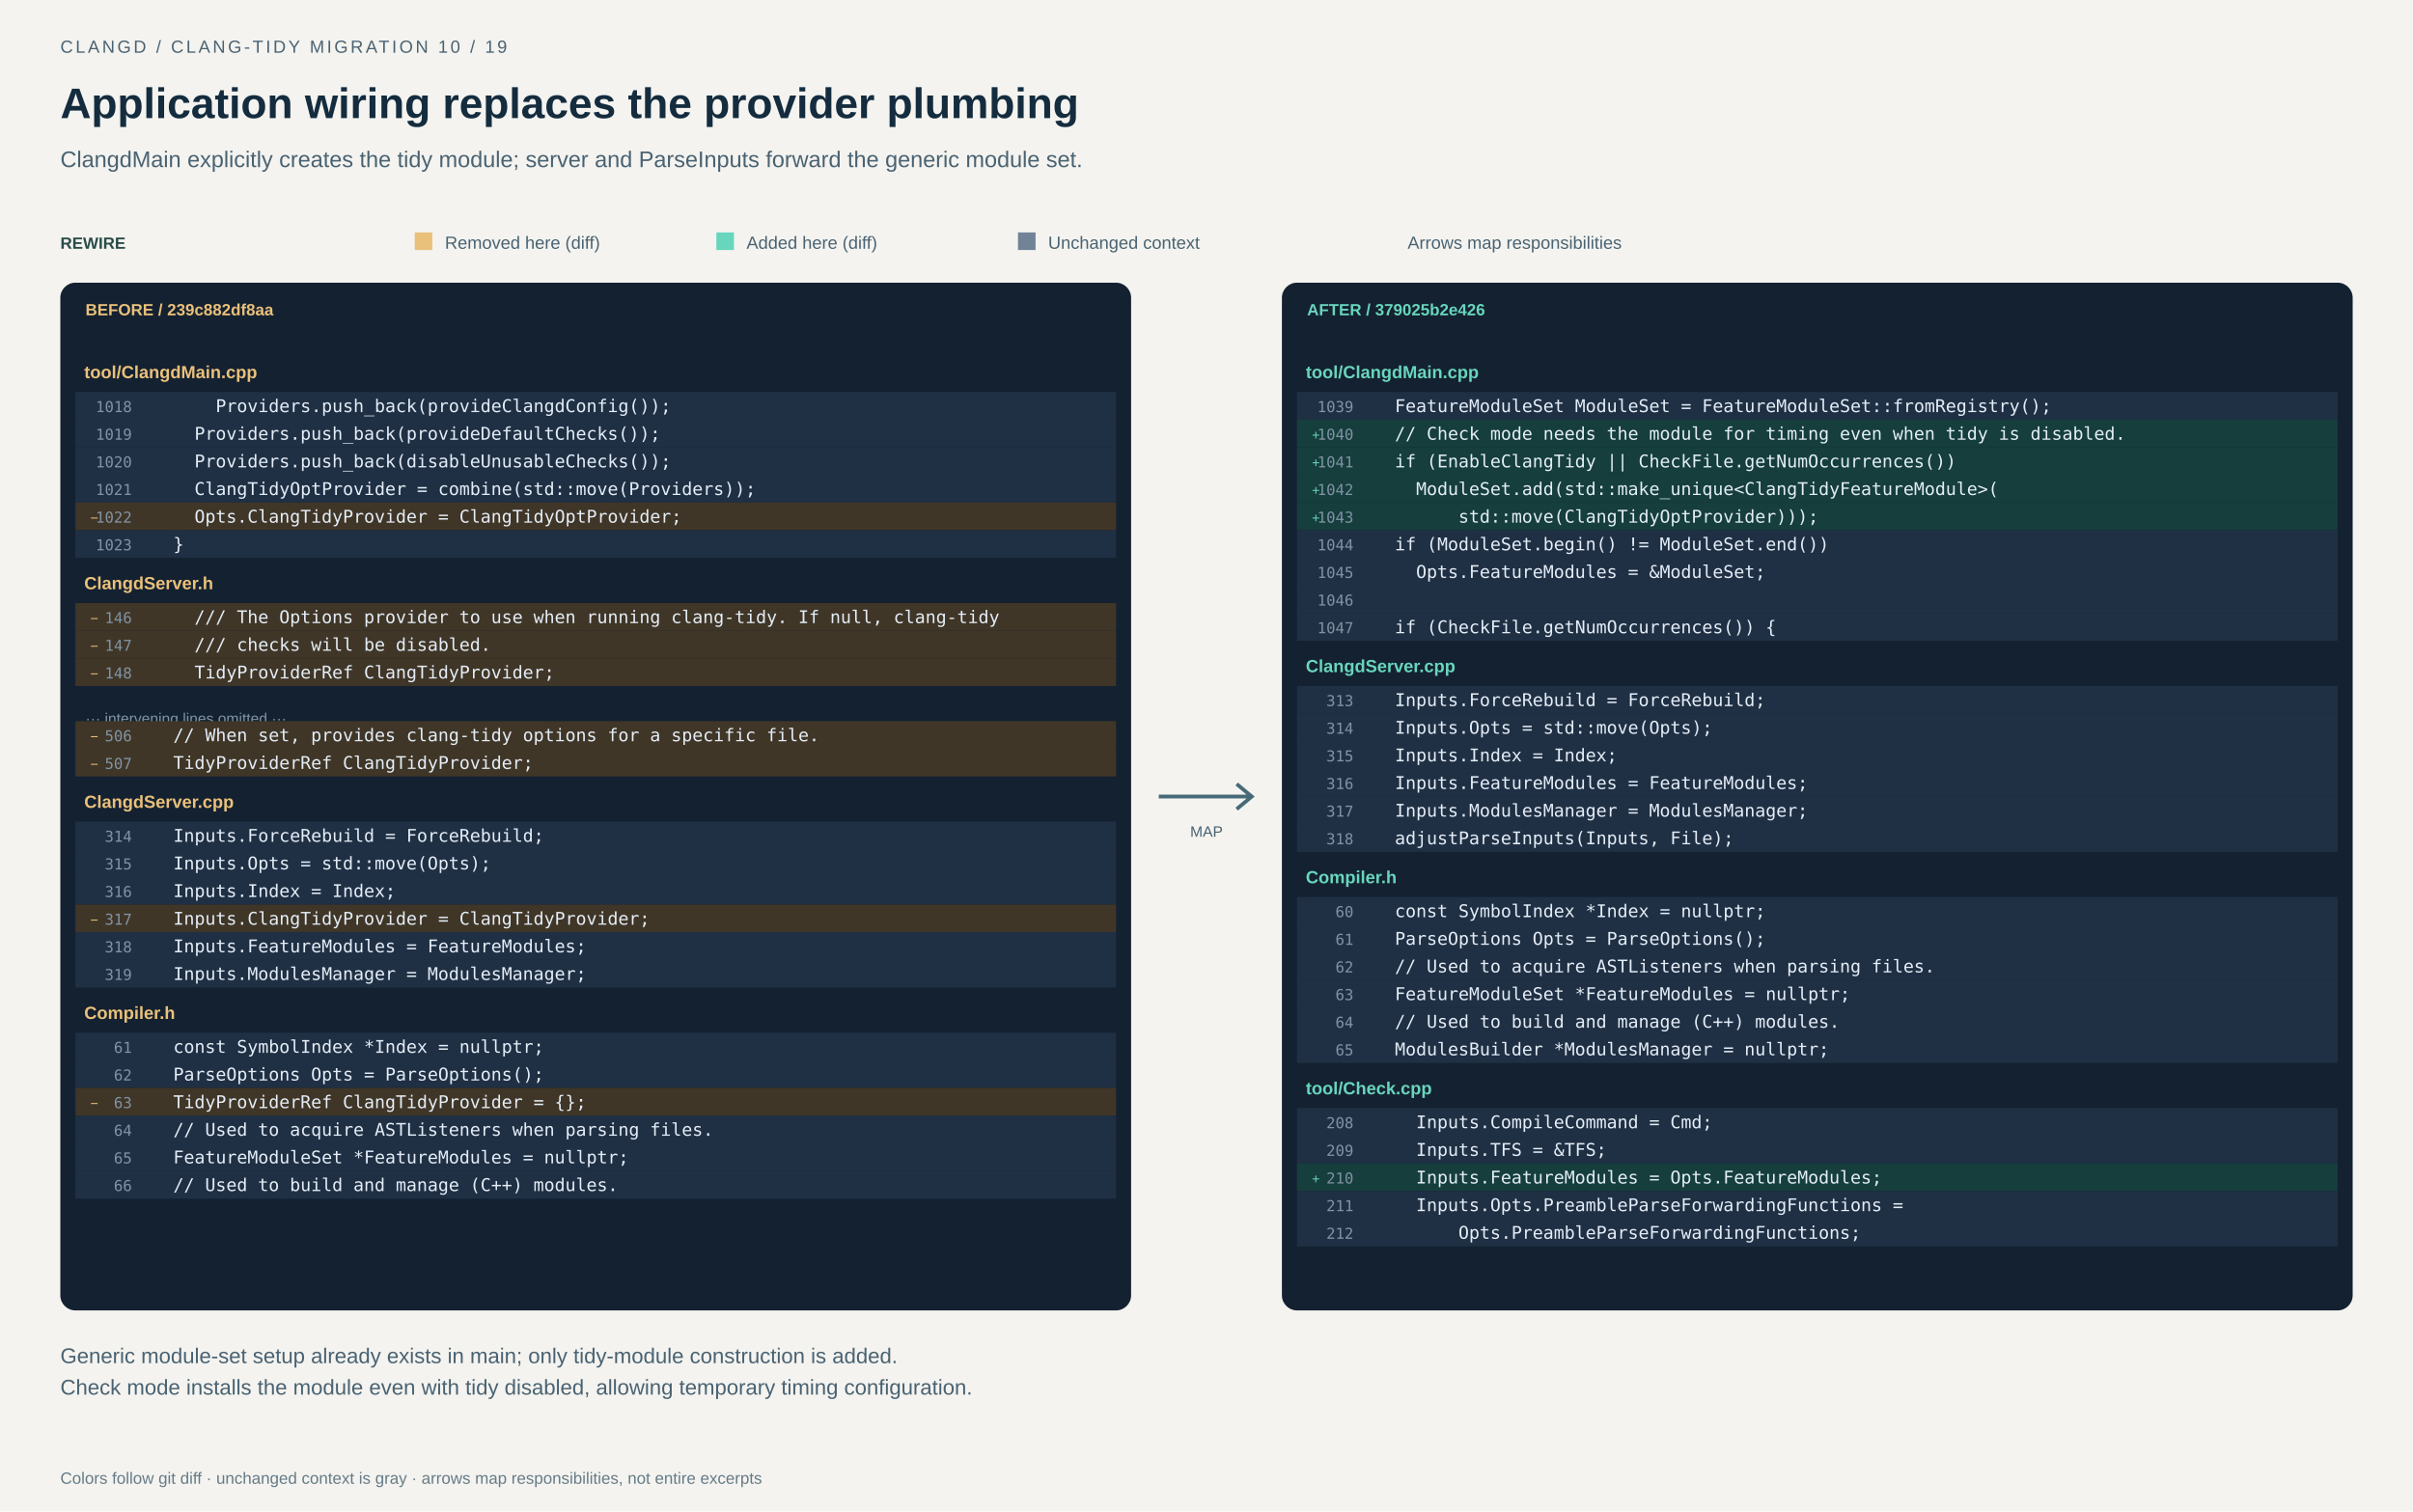
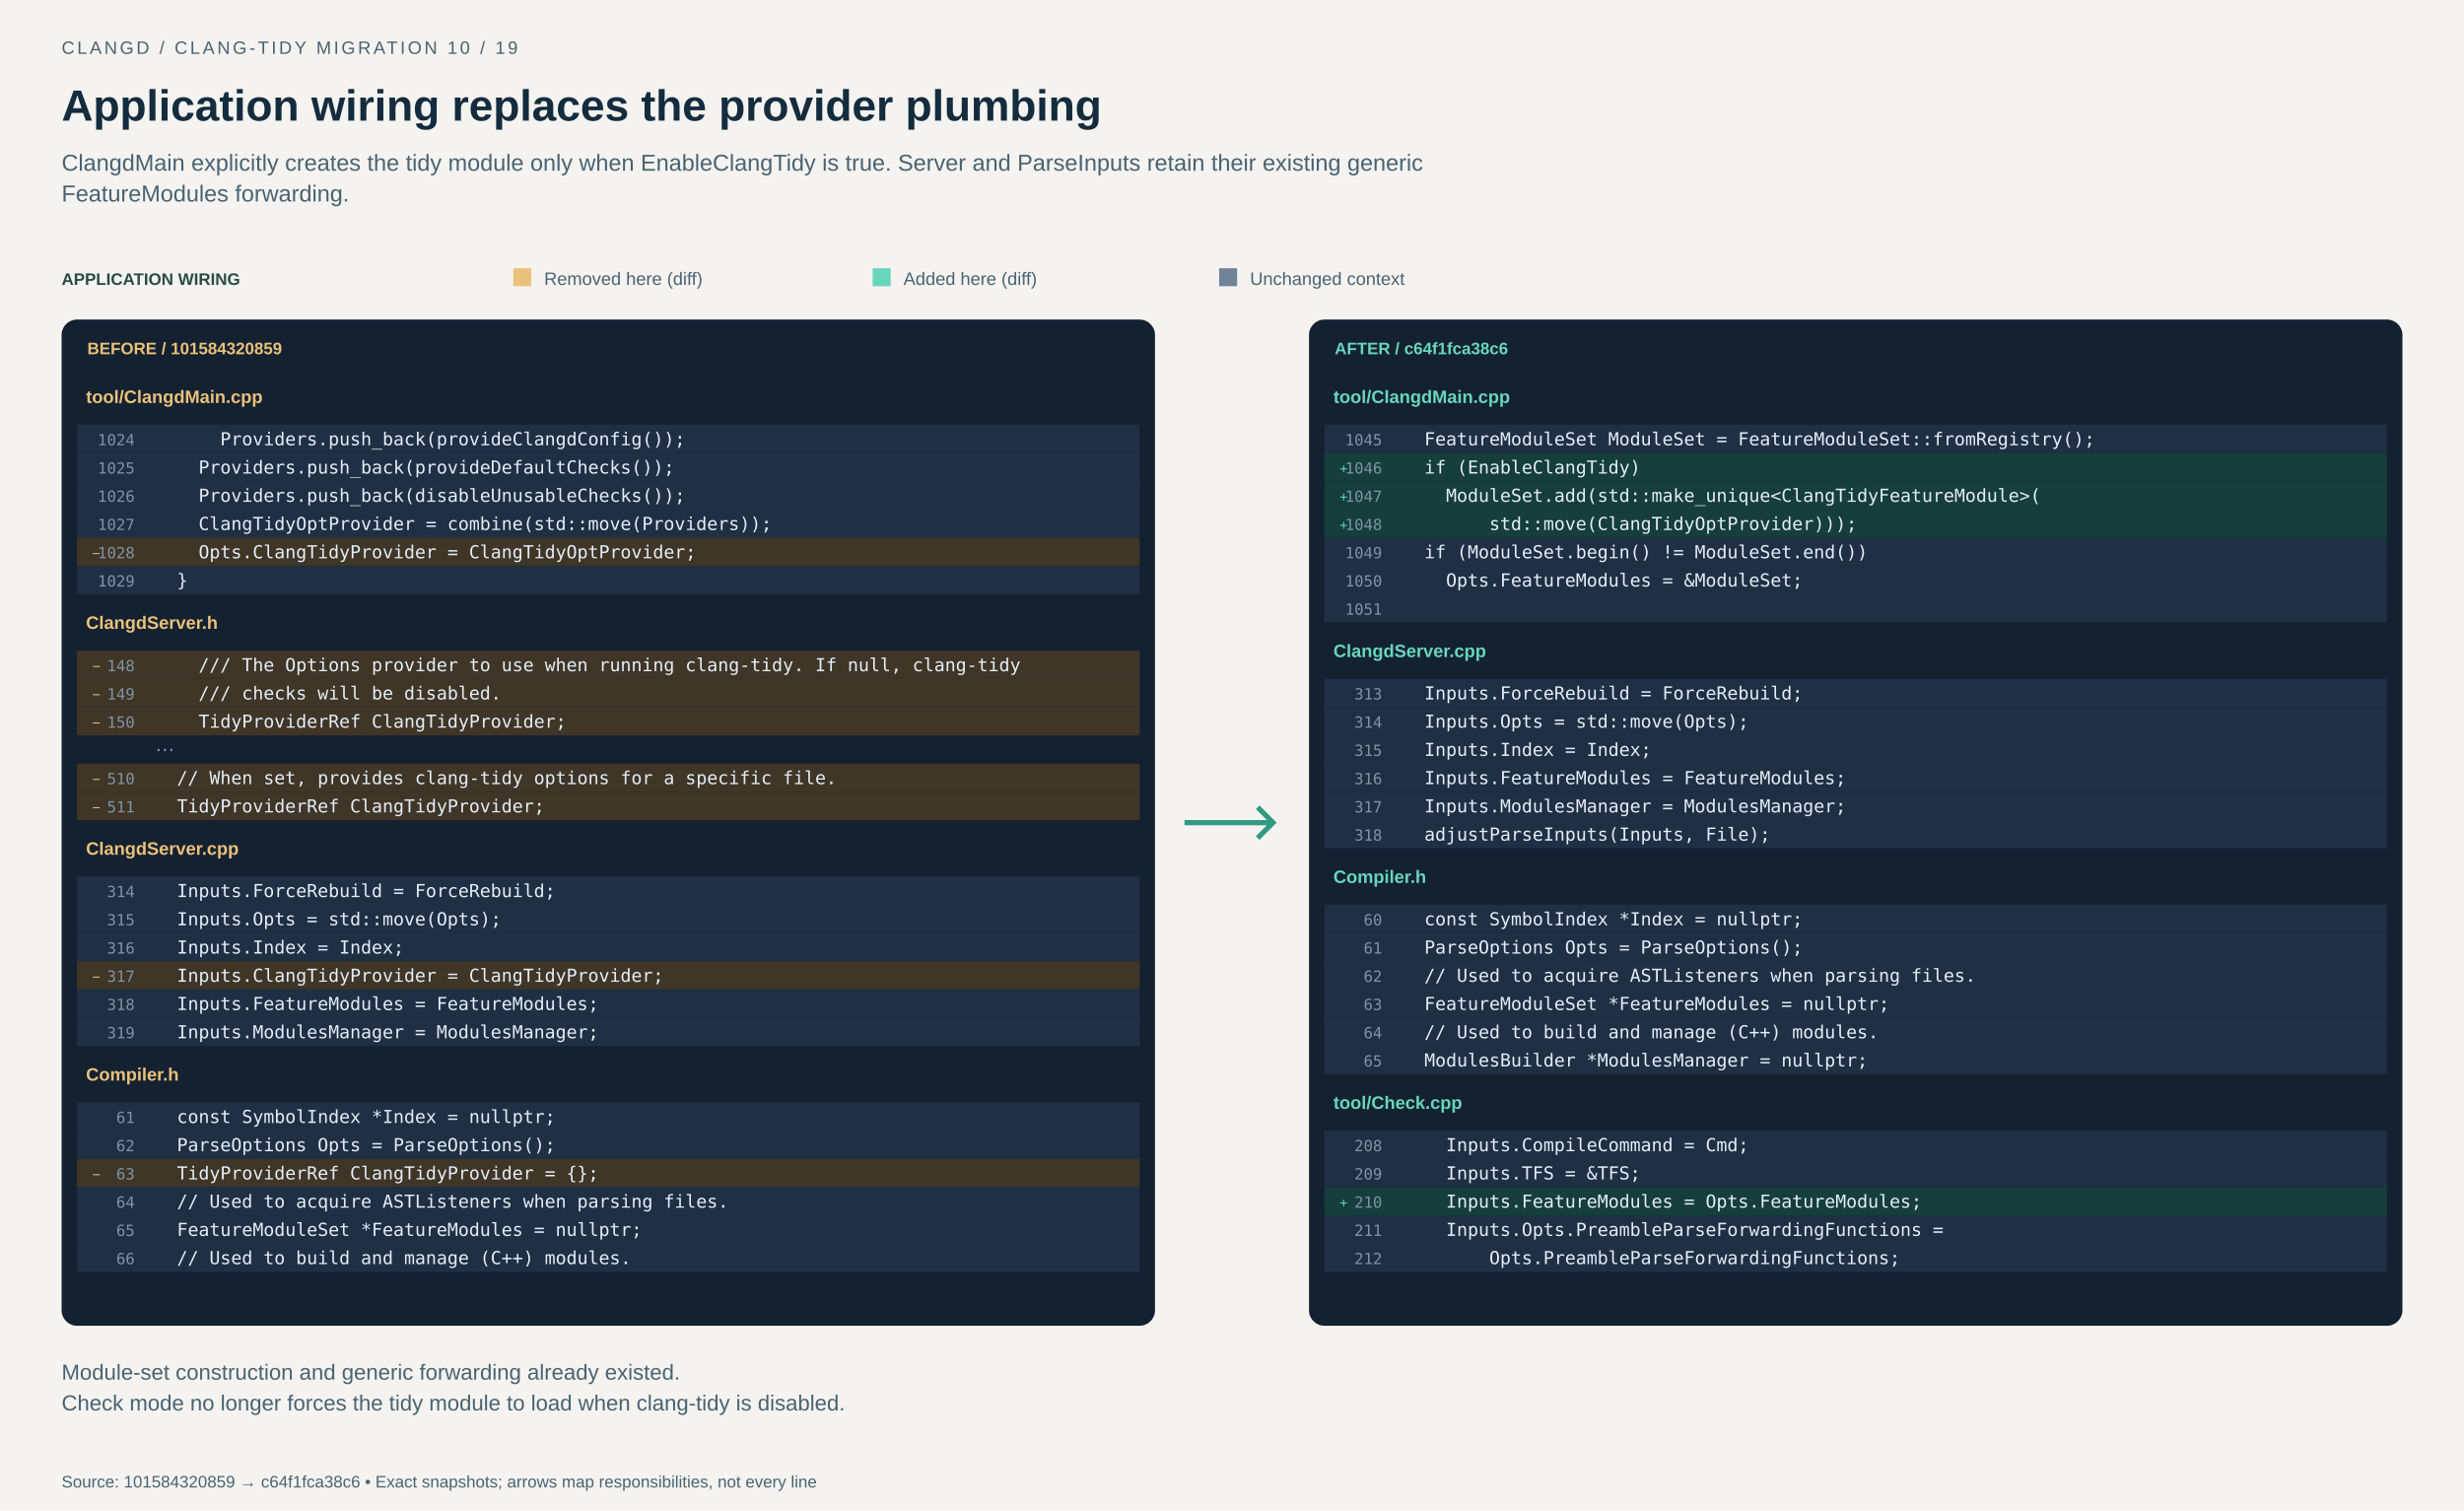
- <svg xmlns="http://www.w3.org/2000/svg" width="1920" height="1203" viewBox="0 0 1920 1203">
-   <rect width="1920" height="1203" fill="#f4f3ef" />
-   <text x="48" y="42" font-family="Arial,Helvetica,sans-serif" font-size="16" fill="#496272" letter-spacing="2" style="font-size:14px">CLANGD / CLANG-TIDY MIGRATION     10 / 19</text>
-   <text x="48" y="94" font-family="Arial,Helvetica,sans-serif" font-size="16" fill="#496272" font-weight="700" style="fill:#142c3e;font-size:34px">Application wiring replaces the provider plumbing</text>
-   <text x="48" y="133" font-family="Arial,Helvetica,sans-serif" font-size="16" fill="#496272" style="font-size:18px">ClangdMain explicitly creates the tidy module; server and ParseInputs forward the generic module set.</text>
-   <text x="48" y="198" font-family="Arial,Helvetica,sans-serif" font-size="16" fill="#496272" font-weight="700" style="fill:#294b48;font-size:13px">REWIRE</text>
-   <rect x="330" y="185" width="14" height="14" fill="#eac17a" />
-   <text x="354" y="198" font-family="Arial,Helvetica,sans-serif" font-size="16" fill="#496272" style="font-size:14px">Removed here (diff)</text>
-   <rect x="570" y="185" width="14" height="14" fill="#68d6bd" />
-   <text x="594" y="198" font-family="Arial,Helvetica,sans-serif" font-size="16" fill="#496272" style="font-size:14px">Added here (diff)</text>
-   <rect x="810" y="185" width="14" height="14" fill="#718397" />
-   <text x="834" y="198" font-family="Arial,Helvetica,sans-serif" font-size="16" fill="#496272" style="font-size:14px">Unchanged context</text>
-   <text x="1120" y="198" font-family="Arial,Helvetica,sans-serif" font-size="16" fill="#496272" style="font-size:14px">Arrows map responsibilities</text>
-   <rect x="48" y="225" width="852" height="818" rx="12" fill="#142131" />
-   <text x="68" y="251" font-family="Arial,Helvetica,sans-serif" font-size="16" fill="#496272" style="fill:#eac17a;font-size:13px" font-weight="700">BEFORE / 239c882df8aa</text>
-   <a href="https://github.com/ArcsinX/llvm-project/blob/239c882df8aa5e256256843090984ee90b43e835/clang-tools-extra/clangd/tool/ClangdMain.cpp#L1018">
-     <text x="67" y="301" font-family="Arial,Helvetica,sans-serif" font-size="16" fill="#496272" font-weight="600" style="fill:#eac17a;font-size:14px">tool/ClangdMain.cpp</text>
-   </a>
-   <rect x="60" y="312" width="828" height="22" fill="#203044" />
-   <text x="105" y="328" text-anchor="end" font-family="Menlo,Consolas,monospace" font-size="12" fill="#8093a5">1018</text>
-   <text x="121" y="328" xml:space="preserve" font-family="Menlo,Consolas,monospace" font-size="14" fill="#e4edf7">      Providers.push_back(provideClangdConfig());</text>
-   <rect x="60" y="334" width="828" height="22" fill="#203044" />
-   <text x="105" y="350" text-anchor="end" font-family="Menlo,Consolas,monospace" font-size="12" fill="#8093a5">1019</text>
-   <text x="121" y="350" xml:space="preserve" font-family="Menlo,Consolas,monospace" font-size="14" fill="#e4edf7">    Providers.push_back(provideDefaultChecks());</text>
-   <rect x="60" y="356" width="828" height="22" fill="#203044" />
-   <text x="105" y="372" text-anchor="end" font-family="Menlo,Consolas,monospace" font-size="12" fill="#8093a5">1020</text>
-   <text x="121" y="372" xml:space="preserve" font-family="Menlo,Consolas,monospace" font-size="14" fill="#e4edf7">    Providers.push_back(disableUnusableChecks());</text>
-   <rect x="60" y="378" width="828" height="22" fill="#203044" />
-   <text x="105" y="394" text-anchor="end" font-family="Menlo,Consolas,monospace" font-size="12" fill="#8093a5">1021</text>
-   <text x="121" y="394" xml:space="preserve" font-family="Menlo,Consolas,monospace" font-size="14" fill="#e4edf7">    ClangTidyOptProvider = combine(std::move(Providers));</text>
-   <rect x="60" y="400" width="828" height="22" fill="#403627" />
-   <text x="75" y="416" font-family="Arial,Helvetica,sans-serif" font-size="11" fill="#eac17a" text-anchor="middle">−</text>
-   <text x="105" y="416" text-anchor="end" font-family="Menlo,Consolas,monospace" font-size="12" fill="#8093a5">1022</text>
-   <text x="121" y="416" xml:space="preserve" font-family="Menlo,Consolas,monospace" font-size="14" fill="#e4edf7">    Opts.ClangTidyProvider = ClangTidyOptProvider;</text>
-   <rect x="60" y="422" width="828" height="22" fill="#203044" />
-   <text x="105" y="438" text-anchor="end" font-family="Menlo,Consolas,monospace" font-size="12" fill="#8093a5">1023</text>
-   <text x="121" y="438" xml:space="preserve" font-family="Menlo,Consolas,monospace" font-size="14" fill="#e4edf7">  }</text>
-   <a href="https://github.com/ArcsinX/llvm-project/blob/239c882df8aa5e256256843090984ee90b43e835/clang-tools-extra/clangd/ClangdServer.h#L146">
-     <text x="67" y="469" font-family="Arial,Helvetica,sans-serif" font-size="16" fill="#496272" font-weight="600" style="fill:#eac17a;font-size:14px">ClangdServer.h</text>
-   </a>
-   <rect x="60" y="480" width="828" height="22" fill="#403627" />
-   <text x="75" y="496" font-family="Arial,Helvetica,sans-serif" font-size="11" fill="#eac17a" text-anchor="middle">−</text>
-   <text x="105" y="496" text-anchor="end" font-family="Menlo,Consolas,monospace" font-size="12" fill="#8093a5">146</text>
-   <text x="121" y="496" xml:space="preserve" font-family="Menlo,Consolas,monospace" font-size="14" fill="#e4edf7">    /// The Options provider to use when running clang-tidy. If null, clang-tidy</text>
-   <rect x="60" y="502" width="828" height="22" fill="#403627" />
-   <text x="75" y="518" font-family="Arial,Helvetica,sans-serif" font-size="11" fill="#eac17a" text-anchor="middle">−</text>
-   <text x="105" y="518" text-anchor="end" font-family="Menlo,Consolas,monospace" font-size="12" fill="#8093a5">147</text>
-   <text x="121" y="518" xml:space="preserve" font-family="Menlo,Consolas,monospace" font-size="14" fill="#e4edf7">    /// checks will be disabled.</text>
-   <rect x="60" y="524" width="828" height="22" fill="#403627" />
-   <text x="75" y="540" font-family="Arial,Helvetica,sans-serif" font-size="11" fill="#eac17a" text-anchor="middle">−</text>
-   <text x="105" y="540" text-anchor="end" font-family="Menlo,Consolas,monospace" font-size="12" fill="#8093a5">148</text>
-   <text x="121" y="540" xml:space="preserve" font-family="Menlo,Consolas,monospace" font-size="14" fill="#e4edf7">    TidyProviderRef ClangTidyProvider;</text>
-   <text x="68" y="576" font-family="Arial,Helvetica,sans-serif" font-size="16" fill="#496272" style="fill:#8093a5;font-size:12px">··· intervening lines omitted ···</text>
-   <rect x="60" y="574" width="828" height="22" fill="#403627" />
-   <text x="75" y="590" font-family="Arial,Helvetica,sans-serif" font-size="11" fill="#eac17a" text-anchor="middle">−</text>
-   <text x="105" y="590" text-anchor="end" font-family="Menlo,Consolas,monospace" font-size="12" fill="#8093a5">506</text>
-   <text x="121" y="590" xml:space="preserve" font-family="Menlo,Consolas,monospace" font-size="14" fill="#e4edf7">  // When set, provides clang-tidy options for a specific file.</text>
-   <rect x="60" y="596" width="828" height="22" fill="#403627" />
-   <text x="75" y="612" font-family="Arial,Helvetica,sans-serif" font-size="11" fill="#eac17a" text-anchor="middle">−</text>
-   <text x="105" y="612" text-anchor="end" font-family="Menlo,Consolas,monospace" font-size="12" fill="#8093a5">507</text>
-   <text x="121" y="612" xml:space="preserve" font-family="Menlo,Consolas,monospace" font-size="14" fill="#e4edf7">  TidyProviderRef ClangTidyProvider;</text>
-   <a href="https://github.com/ArcsinX/llvm-project/blob/239c882df8aa5e256256843090984ee90b43e835/clang-tools-extra/clangd/ClangdServer.cpp#L314">
-     <text x="67" y="643" font-family="Arial,Helvetica,sans-serif" font-size="16" fill="#496272" font-weight="600" style="fill:#eac17a;font-size:14px">ClangdServer.cpp</text>
-   </a>
-   <rect x="60" y="654" width="828" height="22" fill="#203044" />
-   <text x="105" y="670" text-anchor="end" font-family="Menlo,Consolas,monospace" font-size="12" fill="#8093a5">314</text>
-   <text x="121" y="670" xml:space="preserve" font-family="Menlo,Consolas,monospace" font-size="14" fill="#e4edf7">  Inputs.ForceRebuild = ForceRebuild;</text>
-   <rect x="60" y="676" width="828" height="22" fill="#203044" />
-   <text x="105" y="692" text-anchor="end" font-family="Menlo,Consolas,monospace" font-size="12" fill="#8093a5">315</text>
-   <text x="121" y="692" xml:space="preserve" font-family="Menlo,Consolas,monospace" font-size="14" fill="#e4edf7">  Inputs.Opts = std::move(Opts);</text>
-   <rect x="60" y="698" width="828" height="22" fill="#203044" />
-   <text x="105" y="714" text-anchor="end" font-family="Menlo,Consolas,monospace" font-size="12" fill="#8093a5">316</text>
-   <text x="121" y="714" xml:space="preserve" font-family="Menlo,Consolas,monospace" font-size="14" fill="#e4edf7">  Inputs.Index = Index;</text>
-   <rect x="60" y="720" width="828" height="22" fill="#403627" />
-   <text x="75" y="736" font-family="Arial,Helvetica,sans-serif" font-size="11" fill="#eac17a" text-anchor="middle">−</text>
-   <text x="105" y="736" text-anchor="end" font-family="Menlo,Consolas,monospace" font-size="12" fill="#8093a5">317</text>
-   <text x="121" y="736" xml:space="preserve" font-family="Menlo,Consolas,monospace" font-size="14" fill="#e4edf7">  Inputs.ClangTidyProvider = ClangTidyProvider;</text>
-   <rect x="60" y="742" width="828" height="22" fill="#203044" />
-   <text x="105" y="758" text-anchor="end" font-family="Menlo,Consolas,monospace" font-size="12" fill="#8093a5">318</text>
-   <text x="121" y="758" xml:space="preserve" font-family="Menlo,Consolas,monospace" font-size="14" fill="#e4edf7">  Inputs.FeatureModules = FeatureModules;</text>
-   <rect x="60" y="764" width="828" height="22" fill="#203044" />
-   <text x="105" y="780" text-anchor="end" font-family="Menlo,Consolas,monospace" font-size="12" fill="#8093a5">319</text>
-   <text x="121" y="780" xml:space="preserve" font-family="Menlo,Consolas,monospace" font-size="14" fill="#e4edf7">  Inputs.ModulesManager = ModulesManager;</text>
-   <a href="https://github.com/ArcsinX/llvm-project/blob/239c882df8aa5e256256843090984ee90b43e835/clang-tools-extra/clangd/Compiler.h#L61">
-     <text x="67" y="811" font-family="Arial,Helvetica,sans-serif" font-size="16" fill="#496272" font-weight="600" style="fill:#eac17a;font-size:14px">Compiler.h</text>
-   </a>
-   <rect x="60" y="822" width="828" height="22" fill="#203044" />
-   <text x="105" y="838" text-anchor="end" font-family="Menlo,Consolas,monospace" font-size="12" fill="#8093a5">61</text>
-   <text x="121" y="838" xml:space="preserve" font-family="Menlo,Consolas,monospace" font-size="14" fill="#e4edf7">  const SymbolIndex *Index = nullptr;</text>
-   <rect x="60" y="844" width="828" height="22" fill="#203044" />
-   <text x="105" y="860" text-anchor="end" font-family="Menlo,Consolas,monospace" font-size="12" fill="#8093a5">62</text>
-   <text x="121" y="860" xml:space="preserve" font-family="Menlo,Consolas,monospace" font-size="14" fill="#e4edf7">  ParseOptions Opts = ParseOptions();</text>
-   <rect x="60" y="866" width="828" height="22" fill="#403627" />
-   <text x="75" y="882" font-family="Arial,Helvetica,sans-serif" font-size="11" fill="#eac17a" text-anchor="middle">−</text>
-   <text x="105" y="882" text-anchor="end" font-family="Menlo,Consolas,monospace" font-size="12" fill="#8093a5">63</text>
-   <text x="121" y="882" xml:space="preserve" font-family="Menlo,Consolas,monospace" font-size="14" fill="#e4edf7">  TidyProviderRef ClangTidyProvider = {};</text>
-   <rect x="60" y="888" width="828" height="22" fill="#203044" />
-   <text x="105" y="904" text-anchor="end" font-family="Menlo,Consolas,monospace" font-size="12" fill="#8093a5">64</text>
-   <text x="121" y="904" xml:space="preserve" font-family="Menlo,Consolas,monospace" font-size="14" fill="#e4edf7">  // Used to acquire ASTListeners when parsing files.</text>
-   <rect x="60" y="910" width="828" height="22" fill="#203044" />
-   <text x="105" y="926" text-anchor="end" font-family="Menlo,Consolas,monospace" font-size="12" fill="#8093a5">65</text>
-   <text x="121" y="926" xml:space="preserve" font-family="Menlo,Consolas,monospace" font-size="14" fill="#e4edf7">  FeatureModuleSet *FeatureModules = nullptr;</text>
-   <rect x="60" y="932" width="828" height="22" fill="#203044" />
-   <text x="105" y="948" text-anchor="end" font-family="Menlo,Consolas,monospace" font-size="12" fill="#8093a5">66</text>
-   <text x="121" y="948" xml:space="preserve" font-family="Menlo,Consolas,monospace" font-size="14" fill="#e4edf7">  // Used to build and manage (C++) modules.</text>
-   <rect x="1020" y="225" width="852" height="818" rx="12" fill="#142131" />
-   <text x="1040" y="251" font-family="Arial,Helvetica,sans-serif" font-size="16" fill="#496272" style="fill:#68d6bd;font-size:13px" font-weight="700">AFTER / 379025b2e426</text>
-   <a href="https://github.com/ArcsinX/llvm-project/blob/379025b2e426594be031e6007c2cff9d84942079/clang-tools-extra/clangd/tool/ClangdMain.cpp#L1039">
-     <text x="1039" y="301" font-family="Arial,Helvetica,sans-serif" font-size="16" fill="#496272" font-weight="600" style="fill:#68d6bd;font-size:14px">tool/ClangdMain.cpp</text>
-   </a>
-   <rect x="1032" y="312" width="828" height="22" fill="#203044" />
-   <text x="1077" y="328" text-anchor="end" font-family="Menlo,Consolas,monospace" font-size="12" fill="#8093a5">1039</text>
-   <text x="1093" y="328" xml:space="preserve" font-family="Menlo,Consolas,monospace" font-size="14" fill="#e4edf7">  FeatureModuleSet ModuleSet = FeatureModuleSet::fromRegistry();</text>
-   <rect x="1032" y="334" width="828" height="22" fill="#153e3c" />
-   <text x="1047" y="350" font-family="Arial,Helvetica,sans-serif" font-size="11" fill="#68d6bd" text-anchor="middle">+</text>
-   <text x="1077" y="350" text-anchor="end" font-family="Menlo,Consolas,monospace" font-size="12" fill="#8093a5">1040</text>
-   <text x="1093" y="350" xml:space="preserve" font-family="Menlo,Consolas,monospace" font-size="14" fill="#e4edf7">  // Check mode needs the module for timing even when tidy is disabled.</text>
-   <rect x="1032" y="356" width="828" height="22" fill="#153e3c" />
-   <text x="1047" y="372" font-family="Arial,Helvetica,sans-serif" font-size="11" fill="#68d6bd" text-anchor="middle">+</text>
-   <text x="1077" y="372" text-anchor="end" font-family="Menlo,Consolas,monospace" font-size="12" fill="#8093a5">1041</text>
-   <text x="1093" y="372" xml:space="preserve" font-family="Menlo,Consolas,monospace" font-size="14" fill="#e4edf7">  if (EnableClangTidy || CheckFile.getNumOccurrences())</text>
-   <rect x="1032" y="378" width="828" height="22" fill="#153e3c" />
-   <text x="1047" y="394" font-family="Arial,Helvetica,sans-serif" font-size="11" fill="#68d6bd" text-anchor="middle">+</text>
-   <text x="1077" y="394" text-anchor="end" font-family="Menlo,Consolas,monospace" font-size="12" fill="#8093a5">1042</text>
-   <text x="1093" y="394" xml:space="preserve" font-family="Menlo,Consolas,monospace" font-size="14" fill="#e4edf7">    ModuleSet.add(std::make_unique&lt;ClangTidyFeatureModule&gt;(</text>
-   <rect x="1032" y="400" width="828" height="22" fill="#153e3c" />
-   <text x="1047" y="416" font-family="Arial,Helvetica,sans-serif" font-size="11" fill="#68d6bd" text-anchor="middle">+</text>
-   <text x="1077" y="416" text-anchor="end" font-family="Menlo,Consolas,monospace" font-size="12" fill="#8093a5">1043</text>
-   <text x="1093" y="416" xml:space="preserve" font-family="Menlo,Consolas,monospace" font-size="14" fill="#e4edf7">        std::move(ClangTidyOptProvider)));</text>
-   <rect x="1032" y="422" width="828" height="22" fill="#203044" />
-   <text x="1077" y="438" text-anchor="end" font-family="Menlo,Consolas,monospace" font-size="12" fill="#8093a5">1044</text>
-   <text x="1093" y="438" xml:space="preserve" font-family="Menlo,Consolas,monospace" font-size="14" fill="#e4edf7">  if (ModuleSet.begin() != ModuleSet.end())</text>
-   <rect x="1032" y="444" width="828" height="22" fill="#203044" />
-   <text x="1077" y="460" text-anchor="end" font-family="Menlo,Consolas,monospace" font-size="12" fill="#8093a5">1045</text>
-   <text x="1093" y="460" xml:space="preserve" font-family="Menlo,Consolas,monospace" font-size="14" fill="#e4edf7">    Opts.FeatureModules = &amp;ModuleSet;</text>
-   <rect x="1032" y="466" width="828" height="22" fill="#203044" />
-   <text x="1077" y="482" text-anchor="end" font-family="Menlo,Consolas,monospace" font-size="12" fill="#8093a5">1046</text>
-   <text x="1093" y="482" xml:space="preserve" font-family="Menlo,Consolas,monospace" font-size="14" fill="#e4edf7" />
-   <rect x="1032" y="488" width="828" height="22" fill="#203044" />
-   <text x="1077" y="504" text-anchor="end" font-family="Menlo,Consolas,monospace" font-size="12" fill="#8093a5">1047</text>
-   <text x="1093" y="504" xml:space="preserve" font-family="Menlo,Consolas,monospace" font-size="14" fill="#e4edf7">  if (CheckFile.getNumOccurrences()) {</text>
-   <a href="https://github.com/ArcsinX/llvm-project/blob/379025b2e426594be031e6007c2cff9d84942079/clang-tools-extra/clangd/ClangdServer.cpp#L313">
-     <text x="1039" y="535" font-family="Arial,Helvetica,sans-serif" font-size="16" fill="#496272" font-weight="600" style="fill:#68d6bd;font-size:14px">ClangdServer.cpp</text>
-   </a>
-   <rect x="1032" y="546" width="828" height="22" fill="#203044" />
-   <text x="1077" y="562" text-anchor="end" font-family="Menlo,Consolas,monospace" font-size="12" fill="#8093a5">313</text>
-   <text x="1093" y="562" xml:space="preserve" font-family="Menlo,Consolas,monospace" font-size="14" fill="#e4edf7">  Inputs.ForceRebuild = ForceRebuild;</text>
-   <rect x="1032" y="568" width="828" height="22" fill="#203044" />
-   <text x="1077" y="584" text-anchor="end" font-family="Menlo,Consolas,monospace" font-size="12" fill="#8093a5">314</text>
-   <text x="1093" y="584" xml:space="preserve" font-family="Menlo,Consolas,monospace" font-size="14" fill="#e4edf7">  Inputs.Opts = std::move(Opts);</text>
-   <rect x="1032" y="590" width="828" height="22" fill="#203044" />
-   <text x="1077" y="606" text-anchor="end" font-family="Menlo,Consolas,monospace" font-size="12" fill="#8093a5">315</text>
-   <text x="1093" y="606" xml:space="preserve" font-family="Menlo,Consolas,monospace" font-size="14" fill="#e4edf7">  Inputs.Index = Index;</text>
-   <rect x="1032" y="612" width="828" height="22" fill="#203044" />
-   <text x="1077" y="628" text-anchor="end" font-family="Menlo,Consolas,monospace" font-size="12" fill="#8093a5">316</text>
-   <text x="1093" y="628" xml:space="preserve" font-family="Menlo,Consolas,monospace" font-size="14" fill="#e4edf7">  Inputs.FeatureModules = FeatureModules;</text>
-   <rect x="1032" y="634" width="828" height="22" fill="#203044" />
-   <text x="1077" y="650" text-anchor="end" font-family="Menlo,Consolas,monospace" font-size="12" fill="#8093a5">317</text>
-   <text x="1093" y="650" xml:space="preserve" font-family="Menlo,Consolas,monospace" font-size="14" fill="#e4edf7">  Inputs.ModulesManager = ModulesManager;</text>
-   <rect x="1032" y="656" width="828" height="22" fill="#203044" />
-   <text x="1077" y="672" text-anchor="end" font-family="Menlo,Consolas,monospace" font-size="12" fill="#8093a5">318</text>
-   <text x="1093" y="672" xml:space="preserve" font-family="Menlo,Consolas,monospace" font-size="14" fill="#e4edf7">  adjustParseInputs(Inputs, File);</text>
-   <a href="https://github.com/ArcsinX/llvm-project/blob/379025b2e426594be031e6007c2cff9d84942079/clang-tools-extra/clangd/Compiler.h#L60">
-     <text x="1039" y="703" font-family="Arial,Helvetica,sans-serif" font-size="16" fill="#496272" font-weight="600" style="fill:#68d6bd;font-size:14px">Compiler.h</text>
-   </a>
-   <rect x="1032" y="714" width="828" height="22" fill="#203044" />
-   <text x="1077" y="730" text-anchor="end" font-family="Menlo,Consolas,monospace" font-size="12" fill="#8093a5">60</text>
-   <text x="1093" y="730" xml:space="preserve" font-family="Menlo,Consolas,monospace" font-size="14" fill="#e4edf7">  const SymbolIndex *Index = nullptr;</text>
-   <rect x="1032" y="736" width="828" height="22" fill="#203044" />
-   <text x="1077" y="752" text-anchor="end" font-family="Menlo,Consolas,monospace" font-size="12" fill="#8093a5">61</text>
-   <text x="1093" y="752" xml:space="preserve" font-family="Menlo,Consolas,monospace" font-size="14" fill="#e4edf7">  ParseOptions Opts = ParseOptions();</text>
-   <rect x="1032" y="758" width="828" height="22" fill="#203044" />
-   <text x="1077" y="774" text-anchor="end" font-family="Menlo,Consolas,monospace" font-size="12" fill="#8093a5">62</text>
-   <text x="1093" y="774" xml:space="preserve" font-family="Menlo,Consolas,monospace" font-size="14" fill="#e4edf7">  // Used to acquire ASTListeners when parsing files.</text>
-   <rect x="1032" y="780" width="828" height="22" fill="#203044" />
-   <text x="1077" y="796" text-anchor="end" font-family="Menlo,Consolas,monospace" font-size="12" fill="#8093a5">63</text>
-   <text x="1093" y="796" xml:space="preserve" font-family="Menlo,Consolas,monospace" font-size="14" fill="#e4edf7">  FeatureModuleSet *FeatureModules = nullptr;</text>
-   <rect x="1032" y="802" width="828" height="22" fill="#203044" />
-   <text x="1077" y="818" text-anchor="end" font-family="Menlo,Consolas,monospace" font-size="12" fill="#8093a5">64</text>
-   <text x="1093" y="818" xml:space="preserve" font-family="Menlo,Consolas,monospace" font-size="14" fill="#e4edf7">  // Used to build and manage (C++) modules.</text>
-   <rect x="1032" y="824" width="828" height="22" fill="#203044" />
-   <text x="1077" y="840" text-anchor="end" font-family="Menlo,Consolas,monospace" font-size="12" fill="#8093a5">65</text>
-   <text x="1093" y="840" xml:space="preserve" font-family="Menlo,Consolas,monospace" font-size="14" fill="#e4edf7">  ModulesBuilder *ModulesManager = nullptr;</text>
-   <a href="https://github.com/ArcsinX/llvm-project/blob/379025b2e426594be031e6007c2cff9d84942079/clang-tools-extra/clangd/tool/Check.cpp#L208">
-     <text x="1039" y="871" font-family="Arial,Helvetica,sans-serif" font-size="16" fill="#496272" font-weight="600" style="fill:#68d6bd;font-size:14px">tool/Check.cpp</text>
-   </a>
-   <rect x="1032" y="882" width="828" height="22" fill="#203044" />
-   <text x="1077" y="898" text-anchor="end" font-family="Menlo,Consolas,monospace" font-size="12" fill="#8093a5">208</text>
-   <text x="1093" y="898" xml:space="preserve" font-family="Menlo,Consolas,monospace" font-size="14" fill="#e4edf7">    Inputs.CompileCommand = Cmd;</text>
-   <rect x="1032" y="904" width="828" height="22" fill="#203044" />
-   <text x="1077" y="920" text-anchor="end" font-family="Menlo,Consolas,monospace" font-size="12" fill="#8093a5">209</text>
-   <text x="1093" y="920" xml:space="preserve" font-family="Menlo,Consolas,monospace" font-size="14" fill="#e4edf7">    Inputs.TFS = &amp;TFS;</text>
-   <rect x="1032" y="926" width="828" height="22" fill="#153e3c" />
-   <text x="1047" y="942" font-family="Arial,Helvetica,sans-serif" font-size="11" fill="#68d6bd" text-anchor="middle">+</text>
-   <text x="1077" y="942" text-anchor="end" font-family="Menlo,Consolas,monospace" font-size="12" fill="#8093a5">210</text>
-   <text x="1093" y="942" xml:space="preserve" font-family="Menlo,Consolas,monospace" font-size="14" fill="#e4edf7">    Inputs.FeatureModules = Opts.FeatureModules;</text>
-   <rect x="1032" y="948" width="828" height="22" fill="#203044" />
-   <text x="1077" y="964" text-anchor="end" font-family="Menlo,Consolas,monospace" font-size="12" fill="#8093a5">211</text>
-   <text x="1093" y="964" xml:space="preserve" font-family="Menlo,Consolas,monospace" font-size="14" fill="#e4edf7">    Inputs.Opts.PreambleParseForwardingFunctions =</text>
-   <rect x="1032" y="970" width="828" height="22" fill="#203044" />
-   <text x="1077" y="986" text-anchor="end" font-family="Menlo,Consolas,monospace" font-size="12" fill="#8093a5">212</text>
-   <text x="1093" y="986" xml:space="preserve" font-family="Menlo,Consolas,monospace" font-size="14" fill="#e4edf7">        Opts.PreambleParseForwardingFunctions;</text>
-   <path d="M 922 634 H 996 M 984 624 L 996 634 L 984 644" fill="none" stroke="#466a78" stroke-width="3" />
-   <text x="960" y="666" font-family="Arial,Helvetica,sans-serif" font-size="16" fill="#496272" text-anchor="middle" style="font-size:12px">MAP</text>
-   <text x="48" y="1085" font-family="Arial,Helvetica,sans-serif" font-size="16" fill="#496272" style="font-size:17px">Generic module-set setup already exists in main; only tidy-module construction is added.</text>
-   <text x="48" y="1110" font-family="Arial,Helvetica,sans-serif" font-size="16" fill="#496272" style="font-size:17px">Check mode installs the module even with tidy disabled, allowing temporary timing configuration.</text>
-   <text x="48" y="1181" font-family="Arial,Helvetica,sans-serif" font-size="16" fill="#496272" style="font-size:13px;fill:#657b87">Colors follow git diff · unchanged context is gray · arrows map responsibilities, not entire excerpts</text>
+ <svg xmlns="http://www.w3.org/2000/svg" width="1920" height="1177" viewBox="0 0 1920 1177">
+   <rect width="1920" height="1177" fill="#f4f3ef" />
+   <text x="48" y="42" font-family="Arial,Helvetica,sans-serif" font-size="14" fill="#496272" letter-spacing="2">CLANGD / CLANG-TIDY MIGRATION     10 / 19</text>
+   <text x="48" y="94" font-family="Arial,Helvetica,sans-serif" font-size="34" fill="#142c3e" font-weight="700">Application wiring replaces the provider plumbing</text>
+   <text x="48" y="133" font-family="Arial,Helvetica,sans-serif" font-size="18" fill="#496272">ClangdMain explicitly creates the tidy module only when EnableClangTidy is true. Server and ParseInputs retain their existing generic</text>
+   <text x="48" y="157" font-family="Arial,Helvetica,sans-serif" font-size="18" fill="#496272">FeatureModules forwarding.</text>
+   <text x="48" y="222" font-family="Arial,Helvetica,sans-serif" font-size="13" fill="#294b48" font-weight="700">APPLICATION WIRING</text>
+   <rect x="400" y="209" width="14" height="14" fill="#eac17a" />
+   <text x="424" y="222" font-family="Arial,Helvetica,sans-serif" font-size="14" fill="#496272">Removed here (diff)</text>
+   <rect x="680" y="209" width="14" height="14" fill="#68d6bd" />
+   <text x="704" y="222" font-family="Arial,Helvetica,sans-serif" font-size="14" fill="#496272">Added here (diff)</text>
+   <rect x="950" y="209" width="14" height="14" fill="#718397" />
+   <text x="974" y="222" font-family="Arial,Helvetica,sans-serif" font-size="14" fill="#496272">Unchanged context</text>
+   <rect x="48" y="249" width="852" height="784" rx="12" fill="#142131" />
+   <text x="68" y="276" font-family="Arial,Helvetica,sans-serif" font-size="13" fill="#eac17a" font-weight="700">BEFORE / 101584320859</text>
+   <a href="https://github.com/ArcsinX/llvm-project/blob/101584320859c12c84929443136e9deb54de544a/clang-tools-extra/clangd/tool/ClangdMain.cpp#L1024">
+     <text x="67" y="314" font-family="Arial,Helvetica,sans-serif" font-size="14" fill="#eac17a" font-weight="600">tool/ClangdMain.cpp</text>
+   </a>
+   <rect x="60" y="331" width="828" height="22" fill="#203044" />
+   <text x="105" y="347" text-anchor="end" font-family="Menlo,Consolas,monospace" font-size="12" fill="#8093a5">1024</text>
+   <text x="121" y="347" xml:space="preserve" font-family="Menlo,Consolas,monospace" font-size="14" fill="#e4edf7">      Providers.push_back(provideClangdConfig());</text>
+   <rect x="60" y="353" width="828" height="22" fill="#203044" />
+   <text x="105" y="369" text-anchor="end" font-family="Menlo,Consolas,monospace" font-size="12" fill="#8093a5">1025</text>
+   <text x="121" y="369" xml:space="preserve" font-family="Menlo,Consolas,monospace" font-size="14" fill="#e4edf7">    Providers.push_back(provideDefaultChecks());</text>
+   <rect x="60" y="375" width="828" height="22" fill="#203044" />
+   <text x="105" y="391" text-anchor="end" font-family="Menlo,Consolas,monospace" font-size="12" fill="#8093a5">1026</text>
+   <text x="121" y="391" xml:space="preserve" font-family="Menlo,Consolas,monospace" font-size="14" fill="#e4edf7">    Providers.push_back(disableUnusableChecks());</text>
+   <rect x="60" y="397" width="828" height="22" fill="#203044" />
+   <text x="105" y="413" text-anchor="end" font-family="Menlo,Consolas,monospace" font-size="12" fill="#8093a5">1027</text>
+   <text x="121" y="413" xml:space="preserve" font-family="Menlo,Consolas,monospace" font-size="14" fill="#e4edf7">    ClangTidyOptProvider = combine(std::move(Providers));</text>
+   <rect x="60" y="419" width="828" height="22" fill="#403627" />
+   <text x="75" y="435" font-family="Arial,Helvetica,sans-serif" font-size="11" fill="#eac17a" text-anchor="middle">−</text>
+   <text x="105" y="435" text-anchor="end" font-family="Menlo,Consolas,monospace" font-size="12" fill="#8093a5">1028</text>
+   <text x="121" y="435" xml:space="preserve" font-family="Menlo,Consolas,monospace" font-size="14" fill="#e4edf7">    Opts.ClangTidyProvider = ClangTidyOptProvider;</text>
+   <rect x="60" y="441" width="828" height="22" fill="#203044" />
+   <text x="105" y="457" text-anchor="end" font-family="Menlo,Consolas,monospace" font-size="12" fill="#8093a5">1029</text>
+   <text x="121" y="457" xml:space="preserve" font-family="Menlo,Consolas,monospace" font-size="14" fill="#e4edf7">  }</text>
+   <a href="https://github.com/ArcsinX/llvm-project/blob/101584320859c12c84929443136e9deb54de544a/clang-tools-extra/clangd/ClangdServer.h#L148">
+     <text x="67" y="490" font-family="Arial,Helvetica,sans-serif" font-size="14" fill="#eac17a" font-weight="600">ClangdServer.h</text>
+   </a>
+   <rect x="60" y="507" width="828" height="22" fill="#403627" />
+   <text x="75" y="523" font-family="Arial,Helvetica,sans-serif" font-size="11" fill="#eac17a" text-anchor="middle">−</text>
+   <text x="105" y="523" text-anchor="end" font-family="Menlo,Consolas,monospace" font-size="12" fill="#8093a5">148</text>
+   <text x="121" y="523" xml:space="preserve" font-family="Menlo,Consolas,monospace" font-size="14" fill="#e4edf7">    /// The Options provider to use when running clang-tidy. If null, clang-tidy</text>
+   <rect x="60" y="529" width="828" height="22" fill="#403627" />
+   <text x="75" y="545" font-family="Arial,Helvetica,sans-serif" font-size="11" fill="#eac17a" text-anchor="middle">−</text>
+   <text x="105" y="545" text-anchor="end" font-family="Menlo,Consolas,monospace" font-size="12" fill="#8093a5">149</text>
+   <text x="121" y="545" xml:space="preserve" font-family="Menlo,Consolas,monospace" font-size="14" fill="#e4edf7">    /// checks will be disabled.</text>
+   <rect x="60" y="551" width="828" height="22" fill="#403627" />
+   <text x="75" y="567" font-family="Arial,Helvetica,sans-serif" font-size="11" fill="#eac17a" text-anchor="middle">−</text>
+   <text x="105" y="567" text-anchor="end" font-family="Menlo,Consolas,monospace" font-size="12" fill="#8093a5">150</text>
+   <text x="121" y="567" xml:space="preserve" font-family="Menlo,Consolas,monospace" font-size="14" fill="#e4edf7">    TidyProviderRef ClangTidyProvider;</text>
+   <text x="121" y="589" font-family="Arial,Helvetica,sans-serif" font-size="15" fill="#8093a5">⋯</text>
+   <rect x="60" y="595" width="828" height="22" fill="#403627" />
+   <text x="75" y="611" font-family="Arial,Helvetica,sans-serif" font-size="11" fill="#eac17a" text-anchor="middle">−</text>
+   <text x="105" y="611" text-anchor="end" font-family="Menlo,Consolas,monospace" font-size="12" fill="#8093a5">510</text>
+   <text x="121" y="611" xml:space="preserve" font-family="Menlo,Consolas,monospace" font-size="14" fill="#e4edf7">  // When set, provides clang-tidy options for a specific file.</text>
+   <rect x="60" y="617" width="828" height="22" fill="#403627" />
+   <text x="75" y="633" font-family="Arial,Helvetica,sans-serif" font-size="11" fill="#eac17a" text-anchor="middle">−</text>
+   <text x="105" y="633" text-anchor="end" font-family="Menlo,Consolas,monospace" font-size="12" fill="#8093a5">511</text>
+   <text x="121" y="633" xml:space="preserve" font-family="Menlo,Consolas,monospace" font-size="14" fill="#e4edf7">  TidyProviderRef ClangTidyProvider;</text>
+   <a href="https://github.com/ArcsinX/llvm-project/blob/101584320859c12c84929443136e9deb54de544a/clang-tools-extra/clangd/ClangdServer.cpp#L314">
+     <text x="67" y="666" font-family="Arial,Helvetica,sans-serif" font-size="14" fill="#eac17a" font-weight="600">ClangdServer.cpp</text>
+   </a>
+   <rect x="60" y="683" width="828" height="22" fill="#203044" />
+   <text x="105" y="699" text-anchor="end" font-family="Menlo,Consolas,monospace" font-size="12" fill="#8093a5">314</text>
+   <text x="121" y="699" xml:space="preserve" font-family="Menlo,Consolas,monospace" font-size="14" fill="#e4edf7">  Inputs.ForceRebuild = ForceRebuild;</text>
+   <rect x="60" y="705" width="828" height="22" fill="#203044" />
+   <text x="105" y="721" text-anchor="end" font-family="Menlo,Consolas,monospace" font-size="12" fill="#8093a5">315</text>
+   <text x="121" y="721" xml:space="preserve" font-family="Menlo,Consolas,monospace" font-size="14" fill="#e4edf7">  Inputs.Opts = std::move(Opts);</text>
+   <rect x="60" y="727" width="828" height="22" fill="#203044" />
+   <text x="105" y="743" text-anchor="end" font-family="Menlo,Consolas,monospace" font-size="12" fill="#8093a5">316</text>
+   <text x="121" y="743" xml:space="preserve" font-family="Menlo,Consolas,monospace" font-size="14" fill="#e4edf7">  Inputs.Index = Index;</text>
+   <rect x="60" y="749" width="828" height="22" fill="#403627" />
+   <text x="75" y="765" font-family="Arial,Helvetica,sans-serif" font-size="11" fill="#eac17a" text-anchor="middle">−</text>
+   <text x="105" y="765" text-anchor="end" font-family="Menlo,Consolas,monospace" font-size="12" fill="#8093a5">317</text>
+   <text x="121" y="765" xml:space="preserve" font-family="Menlo,Consolas,monospace" font-size="14" fill="#e4edf7">  Inputs.ClangTidyProvider = ClangTidyProvider;</text>
+   <rect x="60" y="771" width="828" height="22" fill="#203044" />
+   <text x="105" y="787" text-anchor="end" font-family="Menlo,Consolas,monospace" font-size="12" fill="#8093a5">318</text>
+   <text x="121" y="787" xml:space="preserve" font-family="Menlo,Consolas,monospace" font-size="14" fill="#e4edf7">  Inputs.FeatureModules = FeatureModules;</text>
+   <rect x="60" y="793" width="828" height="22" fill="#203044" />
+   <text x="105" y="809" text-anchor="end" font-family="Menlo,Consolas,monospace" font-size="12" fill="#8093a5">319</text>
+   <text x="121" y="809" xml:space="preserve" font-family="Menlo,Consolas,monospace" font-size="14" fill="#e4edf7">  Inputs.ModulesManager = ModulesManager;</text>
+   <a href="https://github.com/ArcsinX/llvm-project/blob/101584320859c12c84929443136e9deb54de544a/clang-tools-extra/clangd/Compiler.h#L61">
+     <text x="67" y="842" font-family="Arial,Helvetica,sans-serif" font-size="14" fill="#eac17a" font-weight="600">Compiler.h</text>
+   </a>
+   <rect x="60" y="859" width="828" height="22" fill="#203044" />
+   <text x="105" y="875" text-anchor="end" font-family="Menlo,Consolas,monospace" font-size="12" fill="#8093a5">61</text>
+   <text x="121" y="875" xml:space="preserve" font-family="Menlo,Consolas,monospace" font-size="14" fill="#e4edf7">  const SymbolIndex *Index = nullptr;</text>
+   <rect x="60" y="881" width="828" height="22" fill="#203044" />
+   <text x="105" y="897" text-anchor="end" font-family="Menlo,Consolas,monospace" font-size="12" fill="#8093a5">62</text>
+   <text x="121" y="897" xml:space="preserve" font-family="Menlo,Consolas,monospace" font-size="14" fill="#e4edf7">  ParseOptions Opts = ParseOptions();</text>
+   <rect x="60" y="903" width="828" height="22" fill="#403627" />
+   <text x="75" y="919" font-family="Arial,Helvetica,sans-serif" font-size="11" fill="#eac17a" text-anchor="middle">−</text>
+   <text x="105" y="919" text-anchor="end" font-family="Menlo,Consolas,monospace" font-size="12" fill="#8093a5">63</text>
+   <text x="121" y="919" xml:space="preserve" font-family="Menlo,Consolas,monospace" font-size="14" fill="#e4edf7">  TidyProviderRef ClangTidyProvider = {};</text>
+   <rect x="60" y="925" width="828" height="22" fill="#203044" />
+   <text x="105" y="941" text-anchor="end" font-family="Menlo,Consolas,monospace" font-size="12" fill="#8093a5">64</text>
+   <text x="121" y="941" xml:space="preserve" font-family="Menlo,Consolas,monospace" font-size="14" fill="#e4edf7">  // Used to acquire ASTListeners when parsing files.</text>
+   <rect x="60" y="947" width="828" height="22" fill="#203044" />
+   <text x="105" y="963" text-anchor="end" font-family="Menlo,Consolas,monospace" font-size="12" fill="#8093a5">65</text>
+   <text x="121" y="963" xml:space="preserve" font-family="Menlo,Consolas,monospace" font-size="14" fill="#e4edf7">  FeatureModuleSet *FeatureModules = nullptr;</text>
+   <rect x="60" y="969" width="828" height="22" fill="#203044" />
+   <text x="105" y="985" text-anchor="end" font-family="Menlo,Consolas,monospace" font-size="12" fill="#8093a5">66</text>
+   <text x="121" y="985" xml:space="preserve" font-family="Menlo,Consolas,monospace" font-size="14" fill="#e4edf7">  // Used to build and manage (C++) modules.</text>
+   <rect x="1020" y="249" width="852" height="784" rx="12" fill="#142131" />
+   <text x="1040" y="276" font-family="Arial,Helvetica,sans-serif" font-size="13" fill="#68d6bd" font-weight="700">AFTER / c64f1fca38c6</text>
+   <a href="https://github.com/ArcsinX/llvm-project/blob/c64f1fca38c610faa448c14c5336808087b1996e/clang-tools-extra/clangd/tool/ClangdMain.cpp#L1045">
+     <text x="1039" y="314" font-family="Arial,Helvetica,sans-serif" font-size="14" fill="#68d6bd" font-weight="600">tool/ClangdMain.cpp</text>
+   </a>
+   <rect x="1032" y="331" width="828" height="22" fill="#203044" />
+   <text x="1077" y="347" text-anchor="end" font-family="Menlo,Consolas,monospace" font-size="12" fill="#8093a5">1045</text>
+   <text x="1093" y="347" xml:space="preserve" font-family="Menlo,Consolas,monospace" font-size="14" fill="#e4edf7">  FeatureModuleSet ModuleSet = FeatureModuleSet::fromRegistry();</text>
+   <rect x="1032" y="353" width="828" height="22" fill="#153e3c" />
+   <text x="1047" y="369" font-family="Arial,Helvetica,sans-serif" font-size="11" fill="#68d6bd" text-anchor="middle">+</text>
+   <text x="1077" y="369" text-anchor="end" font-family="Menlo,Consolas,monospace" font-size="12" fill="#8093a5">1046</text>
+   <text x="1093" y="369" xml:space="preserve" font-family="Menlo,Consolas,monospace" font-size="14" fill="#e4edf7">  if (EnableClangTidy)</text>
+   <rect x="1032" y="375" width="828" height="22" fill="#153e3c" />
+   <text x="1047" y="391" font-family="Arial,Helvetica,sans-serif" font-size="11" fill="#68d6bd" text-anchor="middle">+</text>
+   <text x="1077" y="391" text-anchor="end" font-family="Menlo,Consolas,monospace" font-size="12" fill="#8093a5">1047</text>
+   <text x="1093" y="391" xml:space="preserve" font-family="Menlo,Consolas,monospace" font-size="14" fill="#e4edf7">    ModuleSet.add(std::make_unique&lt;ClangTidyFeatureModule&gt;(</text>
+   <rect x="1032" y="397" width="828" height="22" fill="#153e3c" />
+   <text x="1047" y="413" font-family="Arial,Helvetica,sans-serif" font-size="11" fill="#68d6bd" text-anchor="middle">+</text>
+   <text x="1077" y="413" text-anchor="end" font-family="Menlo,Consolas,monospace" font-size="12" fill="#8093a5">1048</text>
+   <text x="1093" y="413" xml:space="preserve" font-family="Menlo,Consolas,monospace" font-size="14" fill="#e4edf7">        std::move(ClangTidyOptProvider)));</text>
+   <rect x="1032" y="419" width="828" height="22" fill="#203044" />
+   <text x="1077" y="435" text-anchor="end" font-family="Menlo,Consolas,monospace" font-size="12" fill="#8093a5">1049</text>
+   <text x="1093" y="435" xml:space="preserve" font-family="Menlo,Consolas,monospace" font-size="14" fill="#e4edf7">  if (ModuleSet.begin() != ModuleSet.end())</text>
+   <rect x="1032" y="441" width="828" height="22" fill="#203044" />
+   <text x="1077" y="457" text-anchor="end" font-family="Menlo,Consolas,monospace" font-size="12" fill="#8093a5">1050</text>
+   <text x="1093" y="457" xml:space="preserve" font-family="Menlo,Consolas,monospace" font-size="14" fill="#e4edf7">    Opts.FeatureModules = &amp;ModuleSet;</text>
+   <rect x="1032" y="463" width="828" height="22" fill="#203044" />
+   <text x="1077" y="479" text-anchor="end" font-family="Menlo,Consolas,monospace" font-size="12" fill="#8093a5">1051</text>
+   <text x="1093" y="479" xml:space="preserve" font-family="Menlo,Consolas,monospace" font-size="14" fill="#e4edf7" />
+   <a href="https://github.com/ArcsinX/llvm-project/blob/c64f1fca38c610faa448c14c5336808087b1996e/clang-tools-extra/clangd/ClangdServer.cpp#L313">
+     <text x="1039" y="512" font-family="Arial,Helvetica,sans-serif" font-size="14" fill="#68d6bd" font-weight="600">ClangdServer.cpp</text>
+   </a>
+   <rect x="1032" y="529" width="828" height="22" fill="#203044" />
+   <text x="1077" y="545" text-anchor="end" font-family="Menlo,Consolas,monospace" font-size="12" fill="#8093a5">313</text>
+   <text x="1093" y="545" xml:space="preserve" font-family="Menlo,Consolas,monospace" font-size="14" fill="#e4edf7">  Inputs.ForceRebuild = ForceRebuild;</text>
+   <rect x="1032" y="551" width="828" height="22" fill="#203044" />
+   <text x="1077" y="567" text-anchor="end" font-family="Menlo,Consolas,monospace" font-size="12" fill="#8093a5">314</text>
+   <text x="1093" y="567" xml:space="preserve" font-family="Menlo,Consolas,monospace" font-size="14" fill="#e4edf7">  Inputs.Opts = std::move(Opts);</text>
+   <rect x="1032" y="573" width="828" height="22" fill="#203044" />
+   <text x="1077" y="589" text-anchor="end" font-family="Menlo,Consolas,monospace" font-size="12" fill="#8093a5">315</text>
+   <text x="1093" y="589" xml:space="preserve" font-family="Menlo,Consolas,monospace" font-size="14" fill="#e4edf7">  Inputs.Index = Index;</text>
+   <rect x="1032" y="595" width="828" height="22" fill="#203044" />
+   <text x="1077" y="611" text-anchor="end" font-family="Menlo,Consolas,monospace" font-size="12" fill="#8093a5">316</text>
+   <text x="1093" y="611" xml:space="preserve" font-family="Menlo,Consolas,monospace" font-size="14" fill="#e4edf7">  Inputs.FeatureModules = FeatureModules;</text>
+   <rect x="1032" y="617" width="828" height="22" fill="#203044" />
+   <text x="1077" y="633" text-anchor="end" font-family="Menlo,Consolas,monospace" font-size="12" fill="#8093a5">317</text>
+   <text x="1093" y="633" xml:space="preserve" font-family="Menlo,Consolas,monospace" font-size="14" fill="#e4edf7">  Inputs.ModulesManager = ModulesManager;</text>
+   <rect x="1032" y="639" width="828" height="22" fill="#203044" />
+   <text x="1077" y="655" text-anchor="end" font-family="Menlo,Consolas,monospace" font-size="12" fill="#8093a5">318</text>
+   <text x="1093" y="655" xml:space="preserve" font-family="Menlo,Consolas,monospace" font-size="14" fill="#e4edf7">  adjustParseInputs(Inputs, File);</text>
+   <a href="https://github.com/ArcsinX/llvm-project/blob/c64f1fca38c610faa448c14c5336808087b1996e/clang-tools-extra/clangd/Compiler.h#L60">
+     <text x="1039" y="688" font-family="Arial,Helvetica,sans-serif" font-size="14" fill="#68d6bd" font-weight="600">Compiler.h</text>
+   </a>
+   <rect x="1032" y="705" width="828" height="22" fill="#203044" />
+   <text x="1077" y="721" text-anchor="end" font-family="Menlo,Consolas,monospace" font-size="12" fill="#8093a5">60</text>
+   <text x="1093" y="721" xml:space="preserve" font-family="Menlo,Consolas,monospace" font-size="14" fill="#e4edf7">  const SymbolIndex *Index = nullptr;</text>
+   <rect x="1032" y="727" width="828" height="22" fill="#203044" />
+   <text x="1077" y="743" text-anchor="end" font-family="Menlo,Consolas,monospace" font-size="12" fill="#8093a5">61</text>
+   <text x="1093" y="743" xml:space="preserve" font-family="Menlo,Consolas,monospace" font-size="14" fill="#e4edf7">  ParseOptions Opts = ParseOptions();</text>
+   <rect x="1032" y="749" width="828" height="22" fill="#203044" />
+   <text x="1077" y="765" text-anchor="end" font-family="Menlo,Consolas,monospace" font-size="12" fill="#8093a5">62</text>
+   <text x="1093" y="765" xml:space="preserve" font-family="Menlo,Consolas,monospace" font-size="14" fill="#e4edf7">  // Used to acquire ASTListeners when parsing files.</text>
+   <rect x="1032" y="771" width="828" height="22" fill="#203044" />
+   <text x="1077" y="787" text-anchor="end" font-family="Menlo,Consolas,monospace" font-size="12" fill="#8093a5">63</text>
+   <text x="1093" y="787" xml:space="preserve" font-family="Menlo,Consolas,monospace" font-size="14" fill="#e4edf7">  FeatureModuleSet *FeatureModules = nullptr;</text>
+   <rect x="1032" y="793" width="828" height="22" fill="#203044" />
+   <text x="1077" y="809" text-anchor="end" font-family="Menlo,Consolas,monospace" font-size="12" fill="#8093a5">64</text>
+   <text x="1093" y="809" xml:space="preserve" font-family="Menlo,Consolas,monospace" font-size="14" fill="#e4edf7">  // Used to build and manage (C++) modules.</text>
+   <rect x="1032" y="815" width="828" height="22" fill="#203044" />
+   <text x="1077" y="831" text-anchor="end" font-family="Menlo,Consolas,monospace" font-size="12" fill="#8093a5">65</text>
+   <text x="1093" y="831" xml:space="preserve" font-family="Menlo,Consolas,monospace" font-size="14" fill="#e4edf7">  ModulesBuilder *ModulesManager = nullptr;</text>
+   <a href="https://github.com/ArcsinX/llvm-project/blob/c64f1fca38c610faa448c14c5336808087b1996e/clang-tools-extra/clangd/tool/Check.cpp#L208">
+     <text x="1039" y="864" font-family="Arial,Helvetica,sans-serif" font-size="14" fill="#68d6bd" font-weight="600">tool/Check.cpp</text>
+   </a>
+   <rect x="1032" y="881" width="828" height="22" fill="#203044" />
+   <text x="1077" y="897" text-anchor="end" font-family="Menlo,Consolas,monospace" font-size="12" fill="#8093a5">208</text>
+   <text x="1093" y="897" xml:space="preserve" font-family="Menlo,Consolas,monospace" font-size="14" fill="#e4edf7">    Inputs.CompileCommand = Cmd;</text>
+   <rect x="1032" y="903" width="828" height="22" fill="#203044" />
+   <text x="1077" y="919" text-anchor="end" font-family="Menlo,Consolas,monospace" font-size="12" fill="#8093a5">209</text>
+   <text x="1093" y="919" xml:space="preserve" font-family="Menlo,Consolas,monospace" font-size="14" fill="#e4edf7">    Inputs.TFS = &amp;TFS;</text>
+   <rect x="1032" y="925" width="828" height="22" fill="#153e3c" />
+   <text x="1047" y="941" font-family="Arial,Helvetica,sans-serif" font-size="11" fill="#68d6bd" text-anchor="middle">+</text>
+   <text x="1077" y="941" text-anchor="end" font-family="Menlo,Consolas,monospace" font-size="12" fill="#8093a5">210</text>
+   <text x="1093" y="941" xml:space="preserve" font-family="Menlo,Consolas,monospace" font-size="14" fill="#e4edf7">    Inputs.FeatureModules = Opts.FeatureModules;</text>
+   <rect x="1032" y="947" width="828" height="22" fill="#203044" />
+   <text x="1077" y="963" text-anchor="end" font-family="Menlo,Consolas,monospace" font-size="12" fill="#8093a5">211</text>
+   <text x="1093" y="963" xml:space="preserve" font-family="Menlo,Consolas,monospace" font-size="14" fill="#e4edf7">    Inputs.Opts.PreambleParseForwardingFunctions =</text>
+   <rect x="1032" y="969" width="828" height="22" fill="#203044" />
+   <text x="1077" y="985" text-anchor="end" font-family="Menlo,Consolas,monospace" font-size="12" fill="#8093a5">212</text>
+   <text x="1093" y="985" xml:space="preserve" font-family="Menlo,Consolas,monospace" font-size="14" fill="#e4edf7">        Opts.PreambleParseForwardingFunctions;</text>
+   <path d="M 923 641 H 992 M 980 629 L 992 641 L 980 653" fill="none" stroke="#329982" stroke-width="4" />
+   <text x="48" y="1075" font-family="Arial,Helvetica,sans-serif" font-size="17" fill="#496272">Module-set construction and generic forwarding already existed.</text>
+   <text x="48" y="1099" font-family="Arial,Helvetica,sans-serif" font-size="17" fill="#496272">Check mode no longer forces the tidy module to load when clang-tidy is disabled.</text>
+   <text x="48" y="1159" font-family="Arial,Helvetica,sans-serif" font-size="13" fill="#496272">Source: 101584320859 → c64f1fca38c6 • Exact snapshots; arrows map responsibilities, not every line</text>
</svg>
